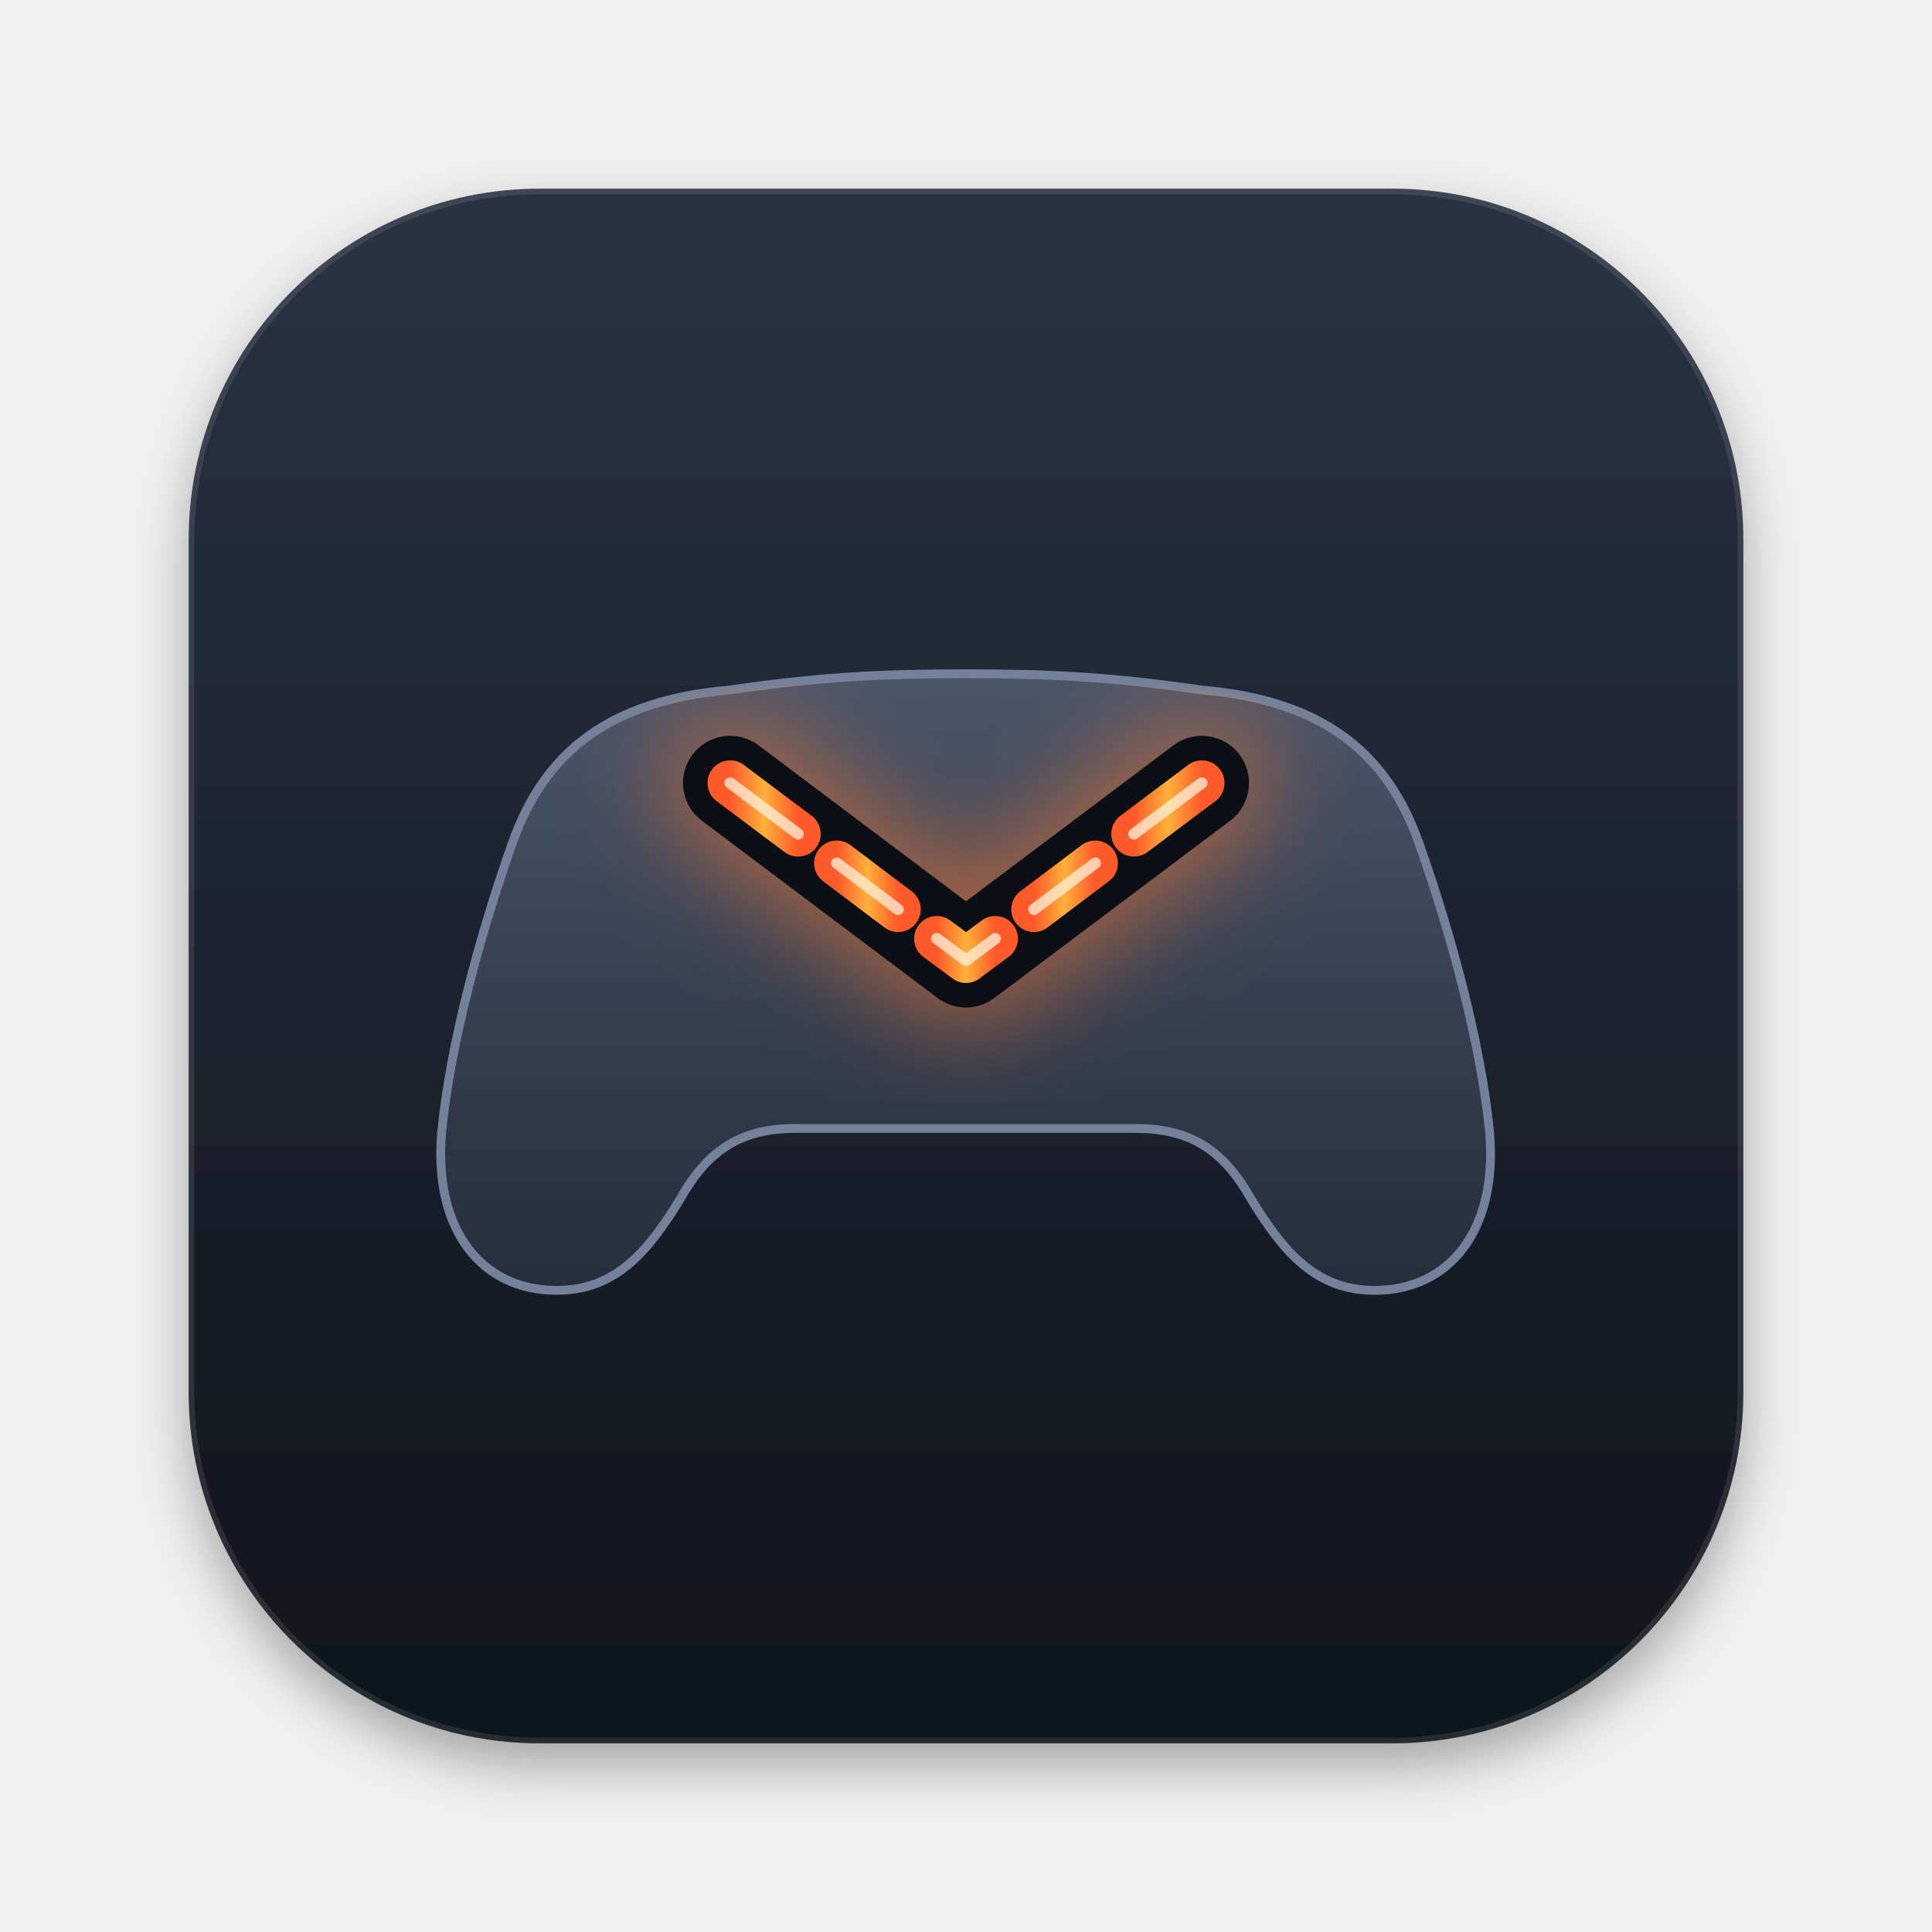
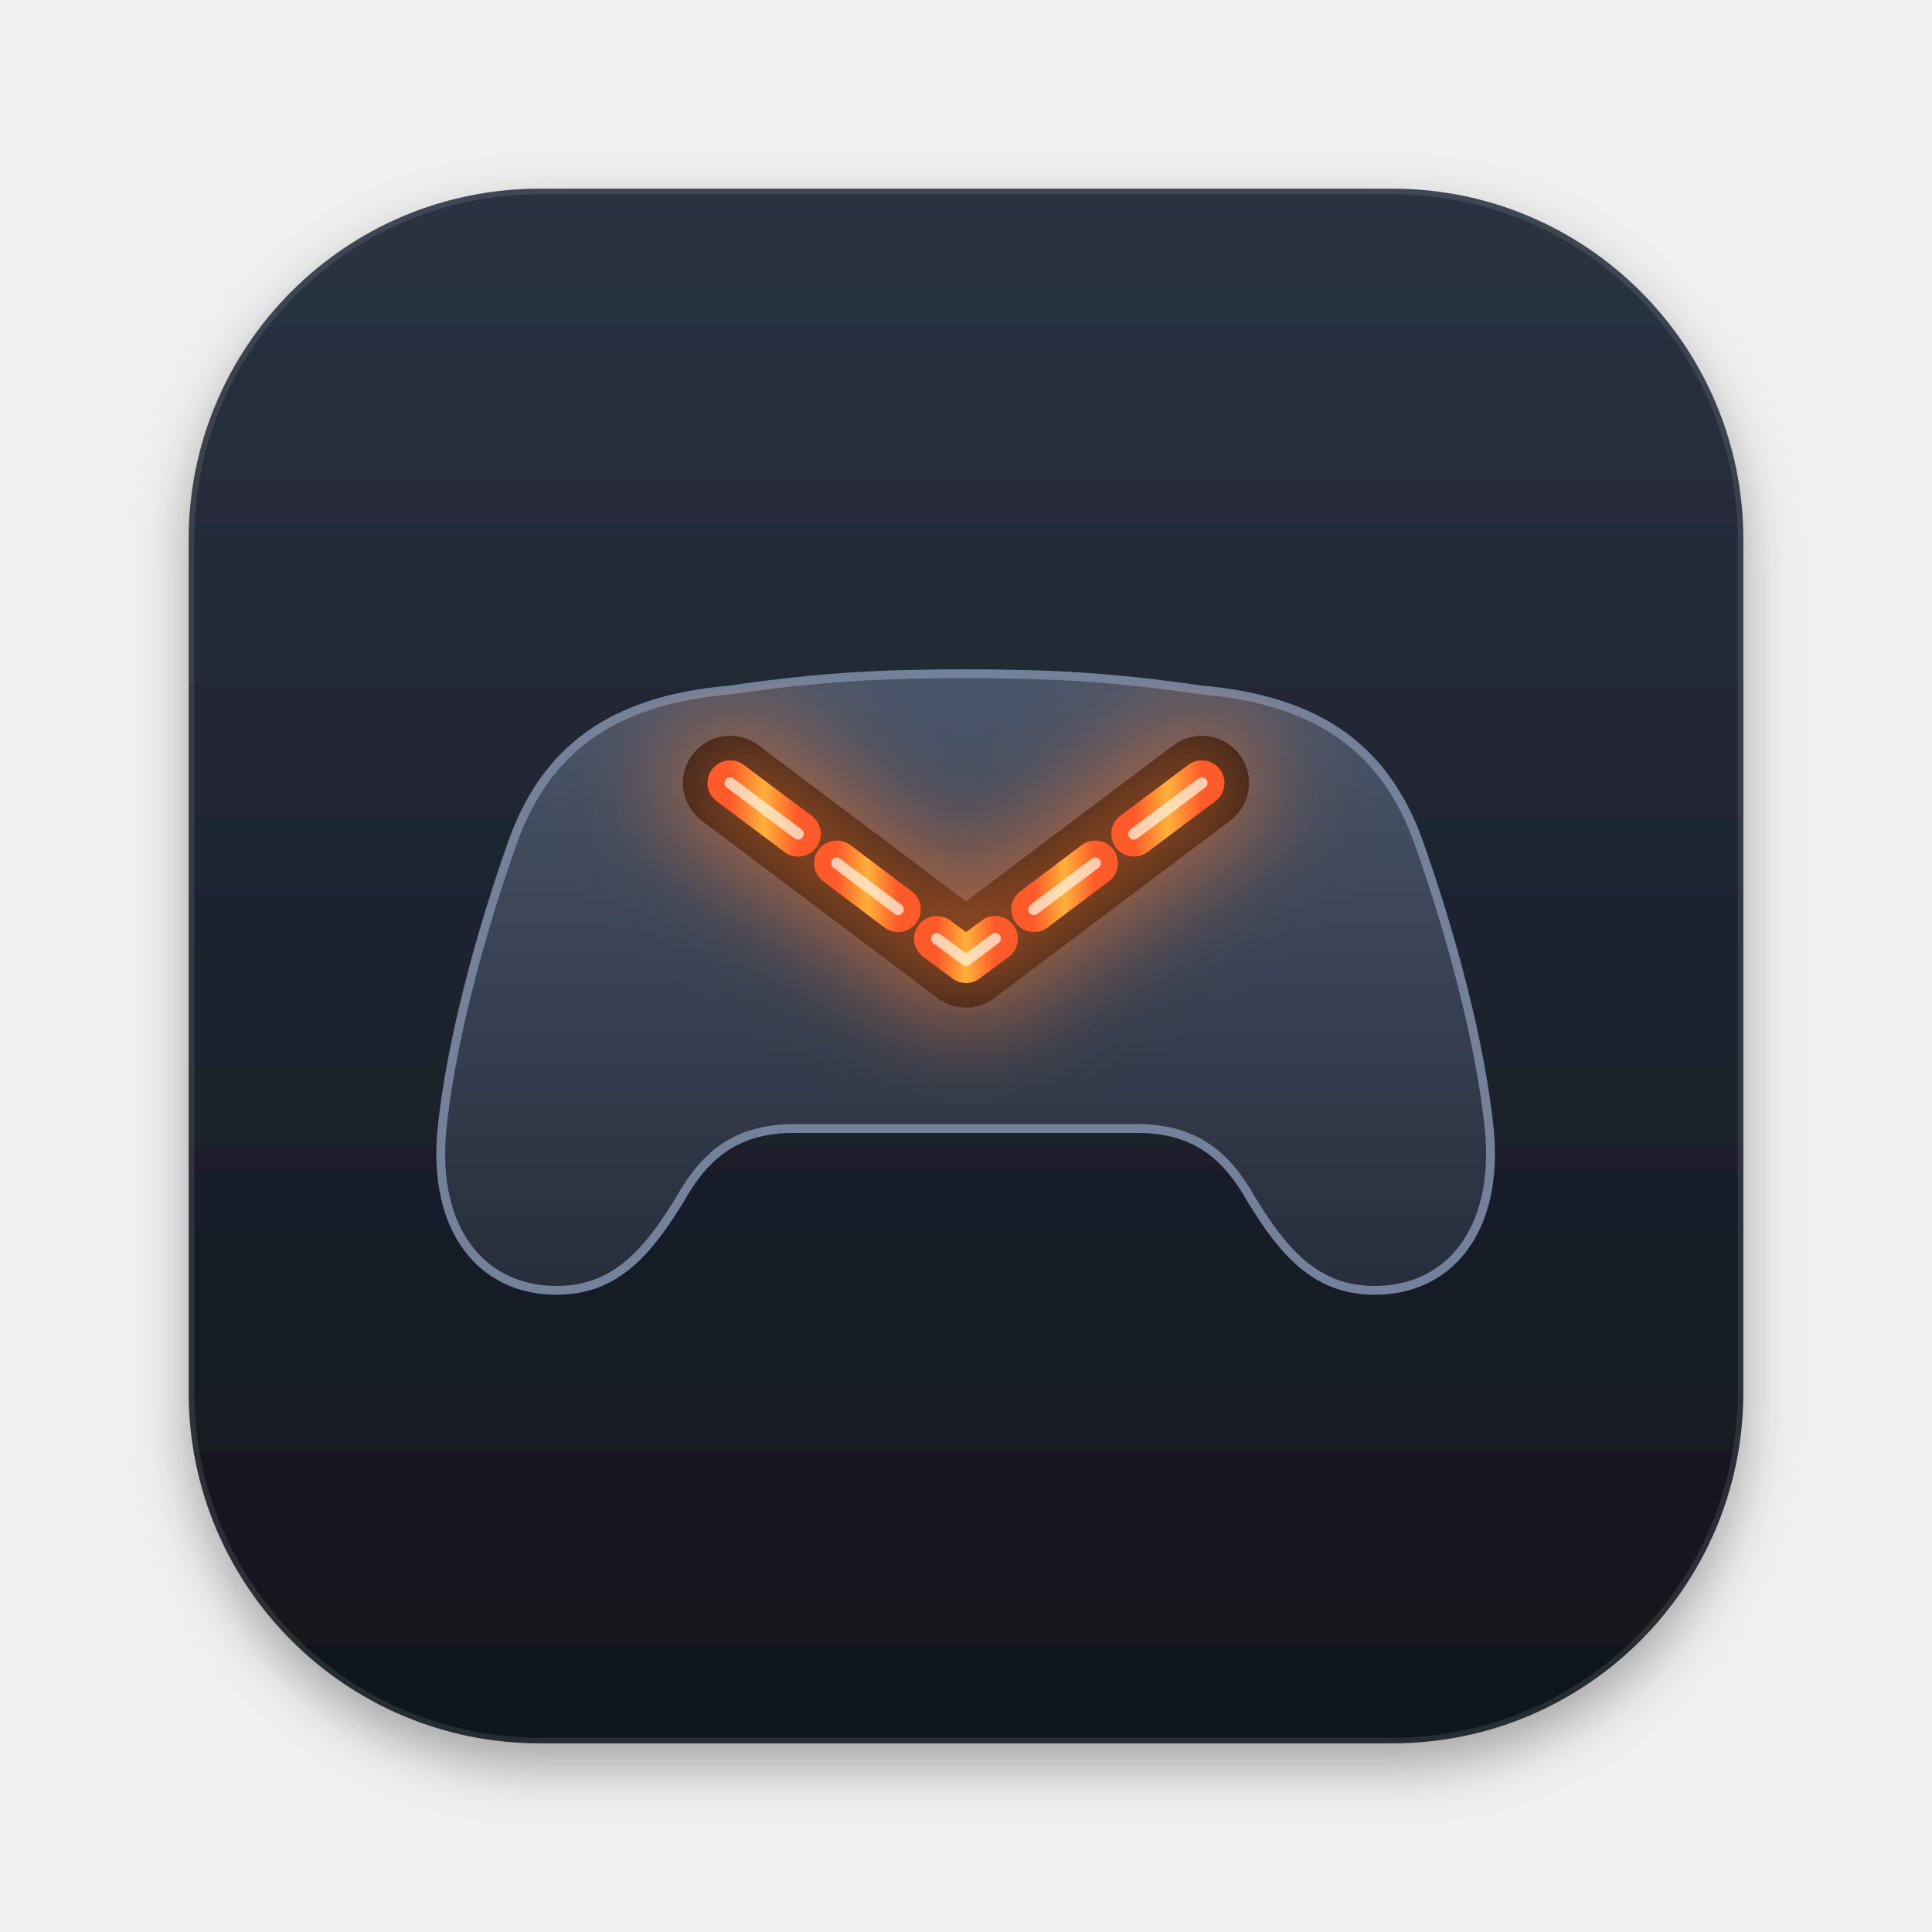
<svg xmlns="http://www.w3.org/2000/svg" viewBox="0 0 1024 1024" width="1024" height="1024">
  <defs>
    <linearGradient id="bg" x1="0" y1="0" x2="0" y2="1">
      <stop offset="0" stop-color="#2A3242" />
      <stop offset="1" stop-color="#10141C" />
    </linearGradient>
    <linearGradient id="body" x1="0" y1="0" x2="0" y2="1">
      <stop offset="0" stop-color="#4B566B" />
      <stop offset="1" stop-color="#262D3B" />
    </linearGradient>
    <linearGradient id="led" x1="0" y1="0" x2="1" y2="0">
      <stop offset="0" stop-color="#FF5A2A" />
      <stop offset="0.5" stop-color="#FFB03A" />
      <stop offset="1" stop-color="#FF5A2A" />
    </linearGradient>
    <filter id="shadow" x="-20%" y="-20%" width="140%" height="140%">
      <feDropShadow dx="0" dy="12" stdDeviation="14" flood-color="#000" flood-opacity="0.32" />
    </filter>
    <filter id="glow" x="-50%" y="-80%" width="200%" height="260%">
      <feGaussianBlur stdDeviation="26" />
    </filter>
    <clipPath id="tile">
      <rect x="100" y="100" width="824" height="824" rx="186" />
    </clipPath>
    <clipPath id="onbody">
      <path transform="translate(231 322) scale(0.78)" d="M200 56C262 47 304 45 360 45C416 45 458 47 520 56C602 63 646 98 668 160C690 222 710 296 716 356C722 424 688 464 638 464C598 464 576 438 554 402C536 370 514 354 476 354L244 354C206 354 184 370 166 402C144 438 122 464 82 464C32 464 -2 424 4 356C10 296 30 222 52 160C74 98 118 63 200 56Z" />
    </clipPath>
  </defs>
  <rect x="100" y="100" width="824" height="824" rx="186" fill="url(#bg)" filter="url(#shadow)" />
  <g transform="translate(231 322) scale(0.78)">
    <path fill="url(#body)" stroke="#73819A" stroke-width="6" d="M200 56C262 47 304 45 360 45C416 45 458 47 520 56C602 63 646 98 668 160C690 222 710 296 716 356C722 424 688 464 638 464C598 464 576 438 554 402C536 370 514 354 476 354L244 354C206 354 184 370 166 402C144 438 122 464 82 464C32 464 -2 424 4 356C10 296 30 222 52 160C74 98 118 63 200 56Z" />
  </g>
  <g fill="none" stroke-linecap="round" stroke-linejoin="round">
-     <g clip-path="url(#onbody)">
-       <path d="M387 415L512 509L637 415" stroke="#FF7A2F" stroke-width="70" filter="url(#glow)" opacity="0.55" />
-     </g>
    <path d="M387 415L512 509L637 415" stroke="#0C0F15" stroke-width="50" />
-     <g stroke="url(#led)" stroke-width="24">
-       <path d="M387 415L423 442" />
-       <path d="M443.5 457.5L476 482" />
-       <path d="M496.5 497.5L512 509L527.5 497.5" />
-       <path d="M548 482L580.5 457.5" />
-       <path d="M601 442L637 415" />
-     </g>
-     <g stroke="#FFF1DC" stroke-width="6" opacity="0.75">
-       <path d="M387 415L423 442" />
-       <path d="M443.5 457.5L476 482" />
-       <path d="M496.5 497.5L512 509L527.5 497.5" />
-       <path d="M548 482L580.5 457.5" />
-       <path d="M601 442L637 415" />
+     <g id="lit">
+       <g clip-path="url(#onbody)">
+         <path d="M387 415L512 509L637 415" stroke="#FF7A2F" stroke-width="70" filter="url(#glow)" opacity="0.55" />
+       </g>
+       <g stroke="url(#led)" stroke-width="24">
+         <path d="M387 415L423 442" />
+         <path d="M443.5 457.5L476 482" />
+         <path d="M496.5 497.5L512 509L527.5 497.5" />
+         <path d="M548 482L580.5 457.5" />
+         <path d="M601 442L637 415" />
+       </g>
+       <g stroke="#FFF1DC" stroke-width="6" opacity="0.75">
+         <path d="M387 415L423 442" />
+         <path d="M443.5 457.5L476 482" />
+         <path d="M496.5 497.5L512 509L527.5 497.5" />
+         <path d="M548 482L580.5 457.5" />
+         <path d="M601 442L637 415" />
+       </g>
    </g>
  </g>
  <rect x="101.5" y="101.5" width="821" height="821" rx="184.5" fill="none" stroke="#FFFFFF" stroke-opacity="0.10" stroke-width="3" />
</svg>
